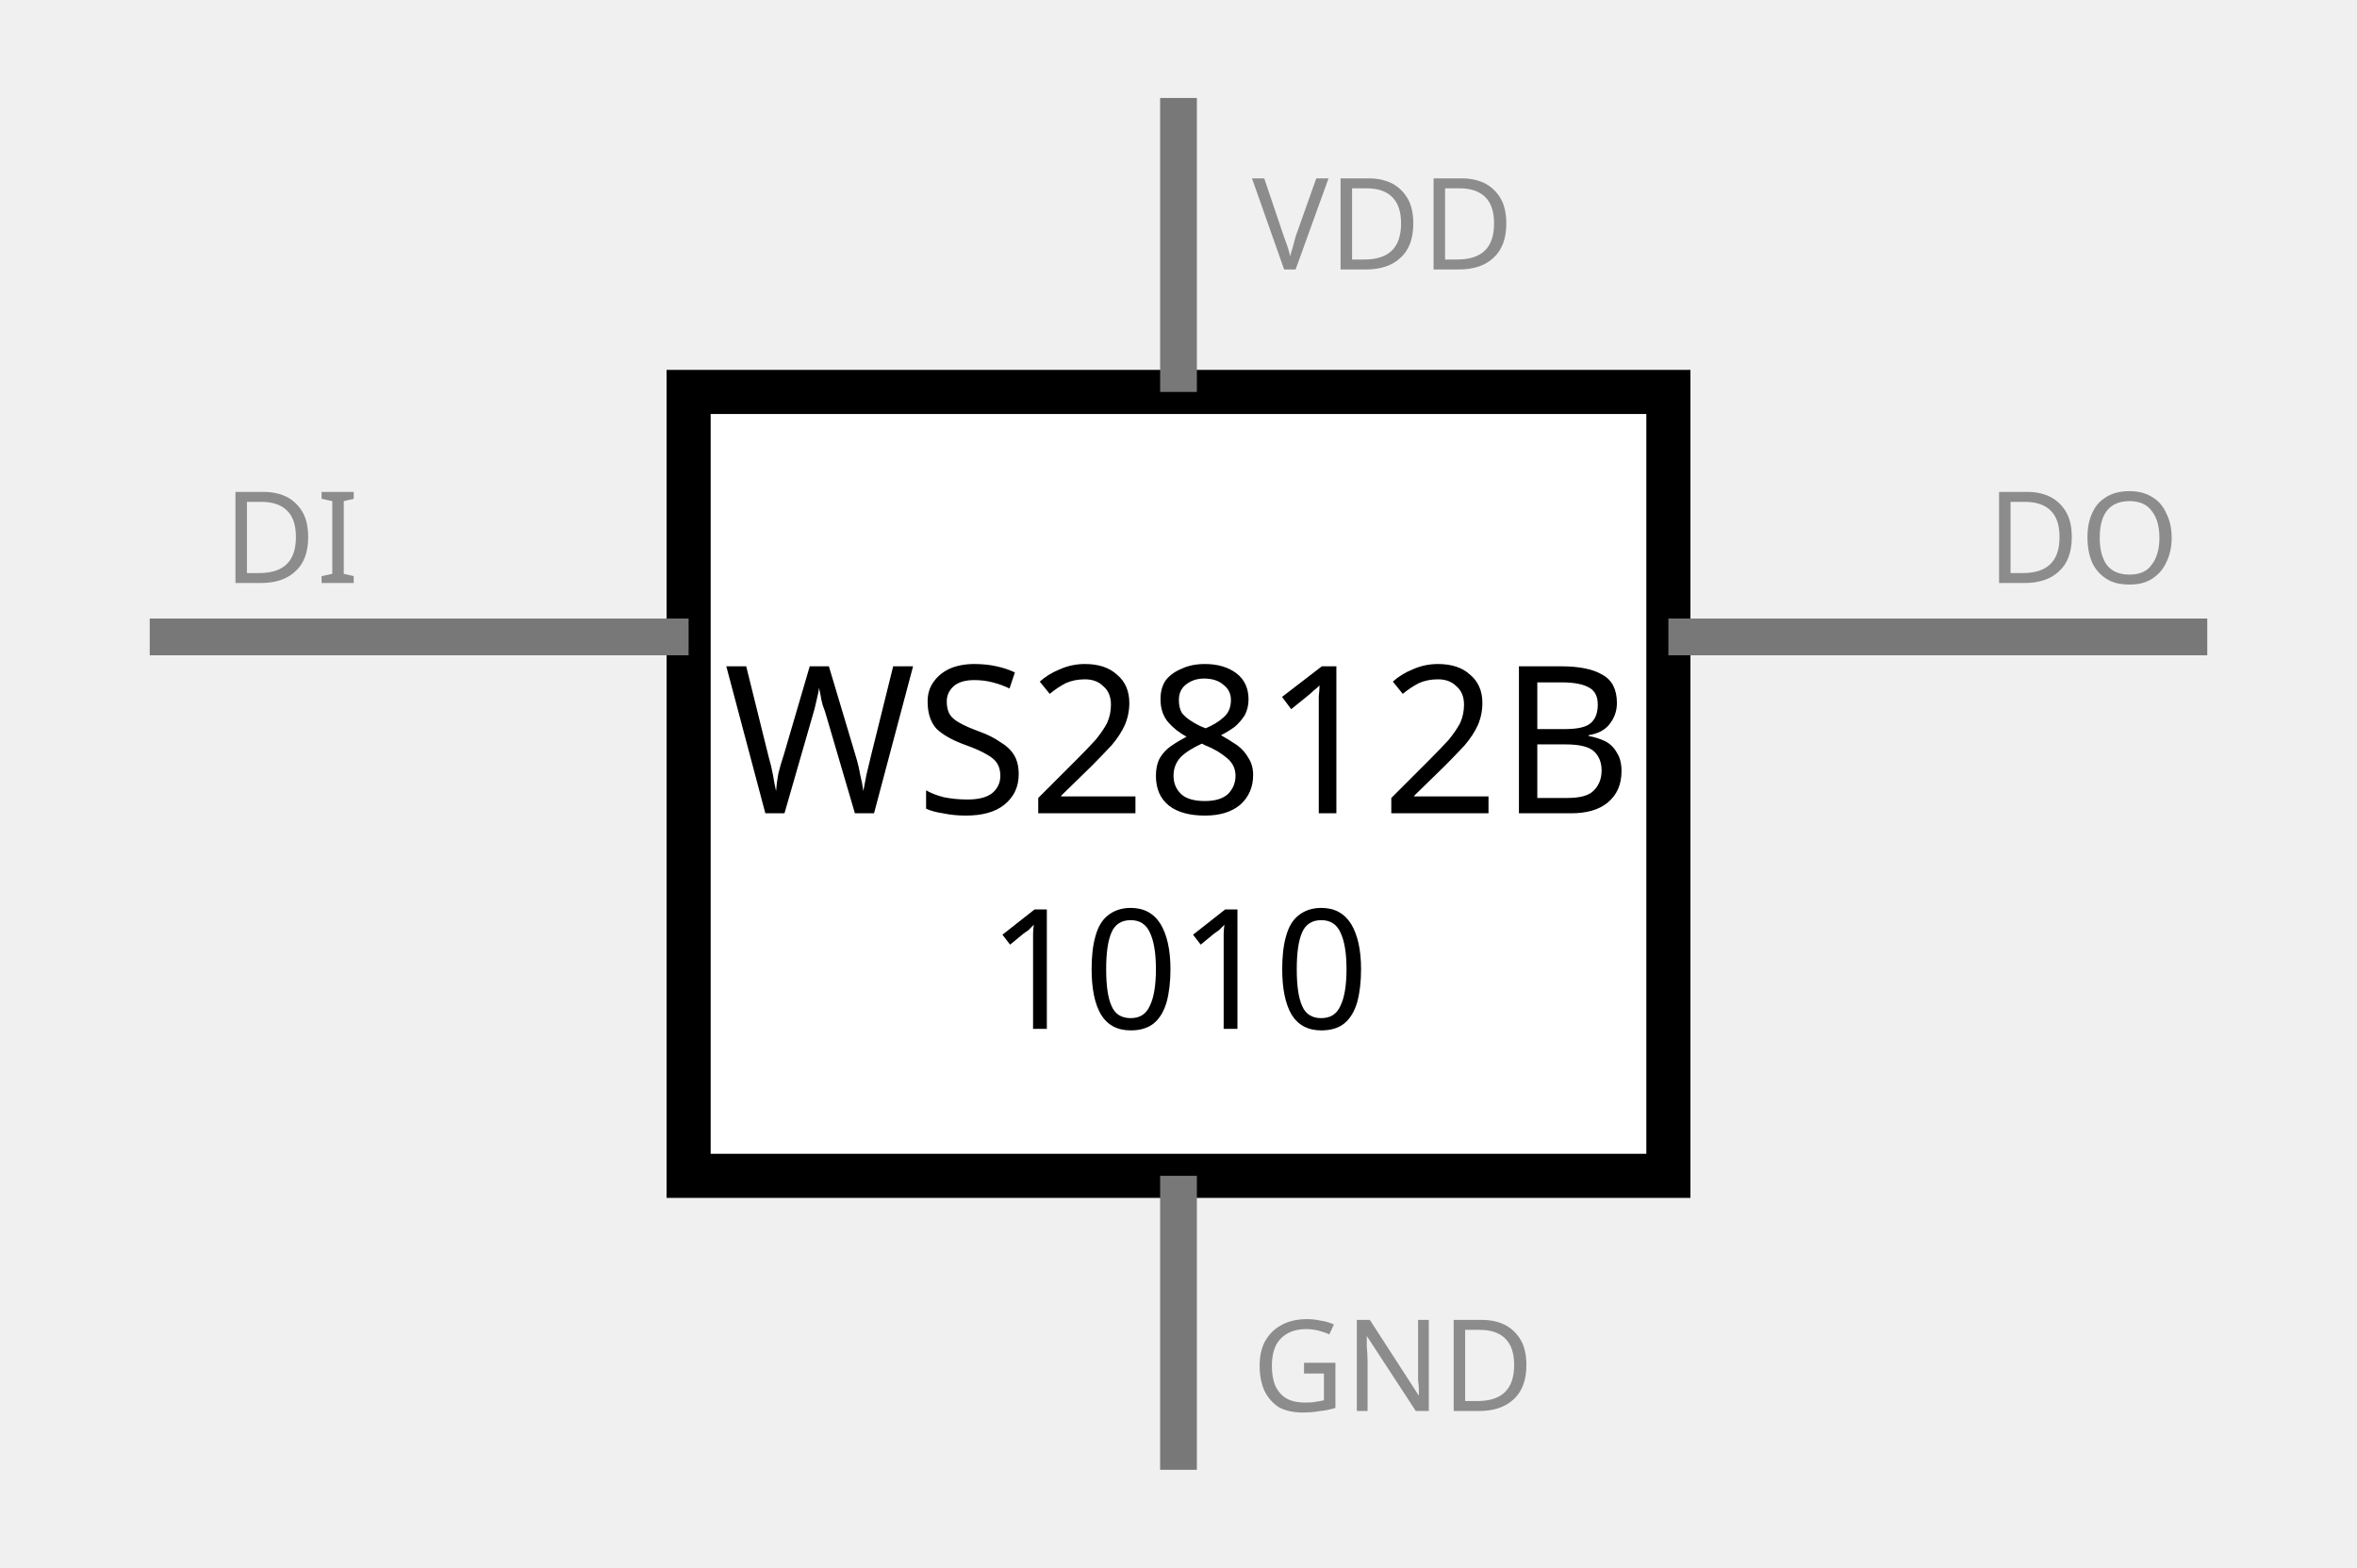
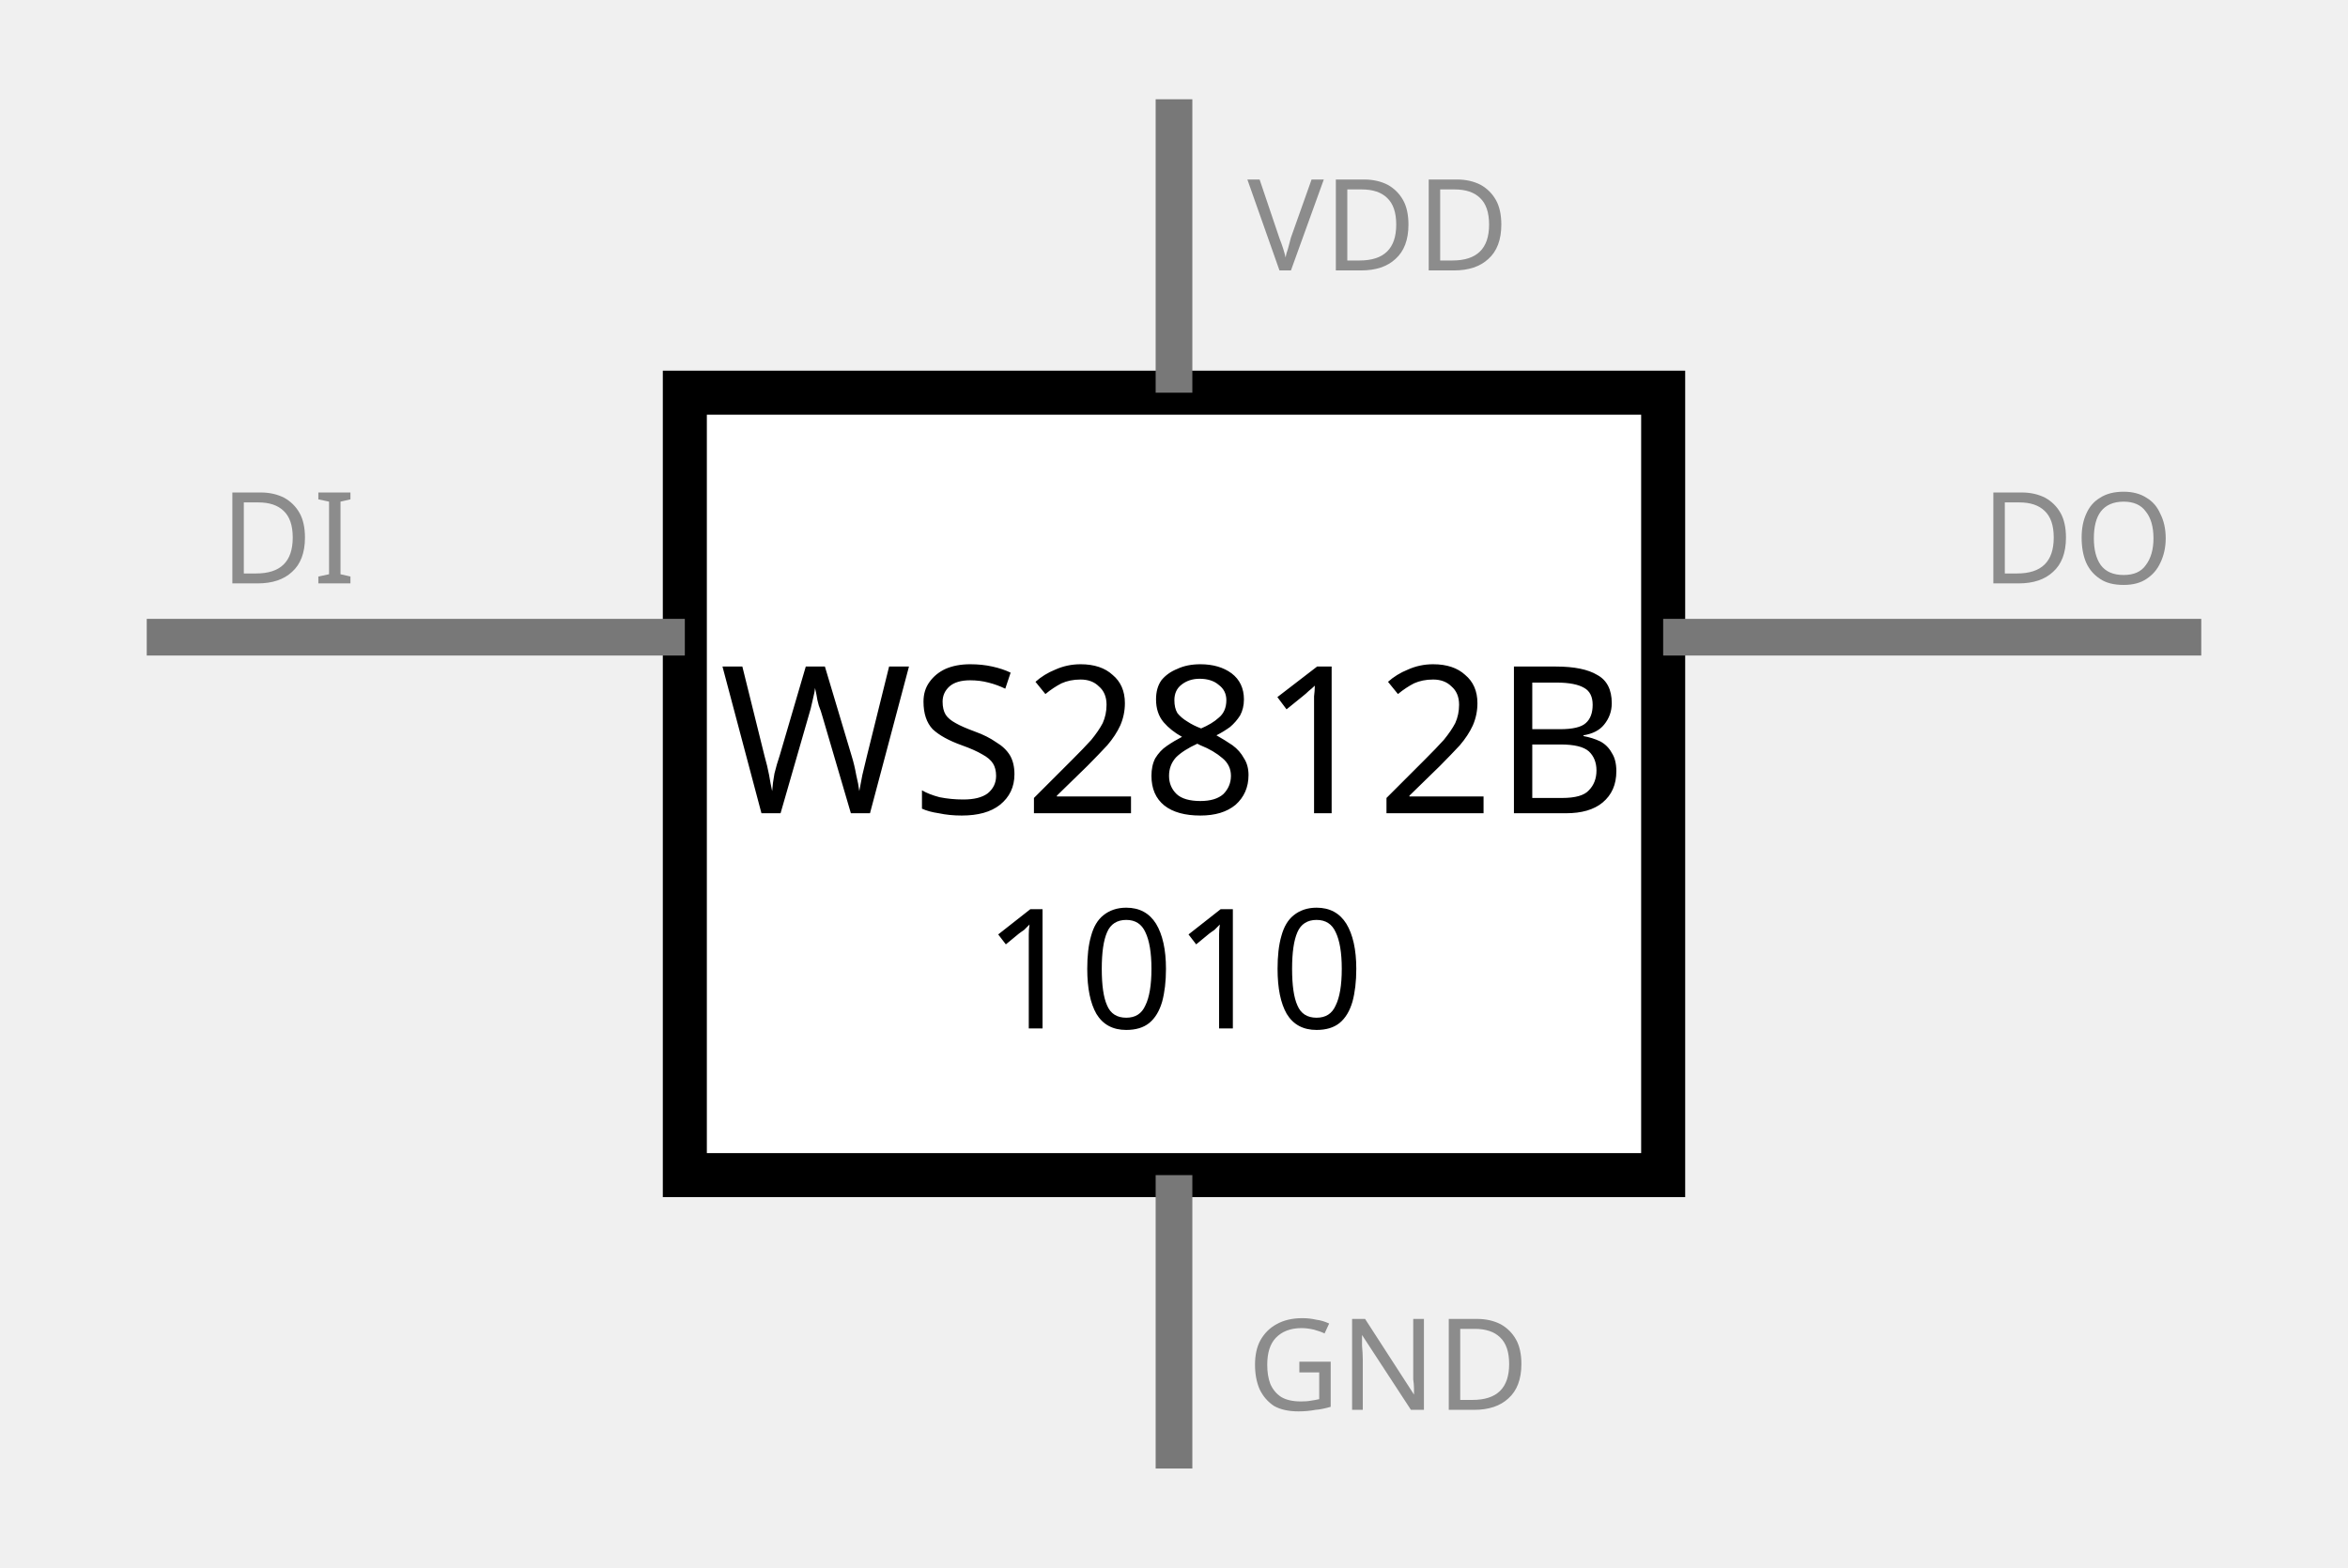
- <svg xmlns="http://www.w3.org/2000/svg" version="1.1" x="0px" y="0px" width="0.427in" height="0.284in" viewBox="0 0 48 32" xml:space="preserve">
+ <svg xmlns="http://www.w3.org/2000/svg" version="1.1" x="0px" y="0px" width="0.533in" height="0.356in" viewBox="0 0 48 32" xml:space="preserve">
  <g id="schematic">
    <rect x="14" y="8" width="20" height="16" fill="#FFFFFF" stroke="#000000" stroke-width="0.9" />
    <line class="pin" id="connector2pin" connectorname="4" x1="3" y1="13" x2="14" y2="13" stroke="#787878" stroke-width="0.75" />
    <rect class="terminal" id="connector2terminal" x="3" y="13" width="0" height="0" fill="none" />
    <text transform="matrix(1 0 0 1 4.5 11.9)" fill="#8C8C8C" font-family="DroidSans" font-size="2.6">DI</text>
    <line class="pin" id="connector0pin" connectorname="1" x1="34" y1="13" x2="45" y2="13" stroke="#787878" stroke-width="0.75" />
    <rect class="terminal" id="connector0terminal" x="45" y="13" width="0" height="0" fill="none" />
    <text transform="matrix(1 0 0 1 40.5 11.9)" fill="#8C8C8C" font-family="DroidSans" font-size="2.6">DO</text>
    <line class="pin" id="connector3pin" connectorname="2" x1="24" y1="8" x2="24" y2="2" stroke="#787878" stroke-width="0.75" />
    <rect class="terminal" id="connector3terminal" x="24" y="2" width="0" height="0" fill="none" />
    <text transform="matrix(1 0 0 1 25.5 5.5)" fill="#8C8C8C" font-family="DroidSans" font-size="2.6">VDD</text>
    <line class="pin" id="connector1pin" connectorname="3" x1="24" y1="24" x2="24" y2="30" stroke="#787878" stroke-width="0.75" />
    <rect class="terminal" id="connector1terminal" x="24" y="30" width="0" height="0" fill="none" />
    <text transform="matrix(1 0 0 1 25.5 28.8)" fill="#8C8C8C" font-family="DroidSans" font-size="2.6">GND</text>
    <text transform="matrix(1 0 0 1 24 16.6)" fill="#000000" font-family="DroidSans" font-size="4.2" text-anchor="middle">WS2812B</text>
    <text transform="matrix(1 0 0 1 24 21.0)" fill="#000000" font-family="DroidSans" font-size="3.4" text-anchor="middle">1010</text>
  </g>
</svg>
